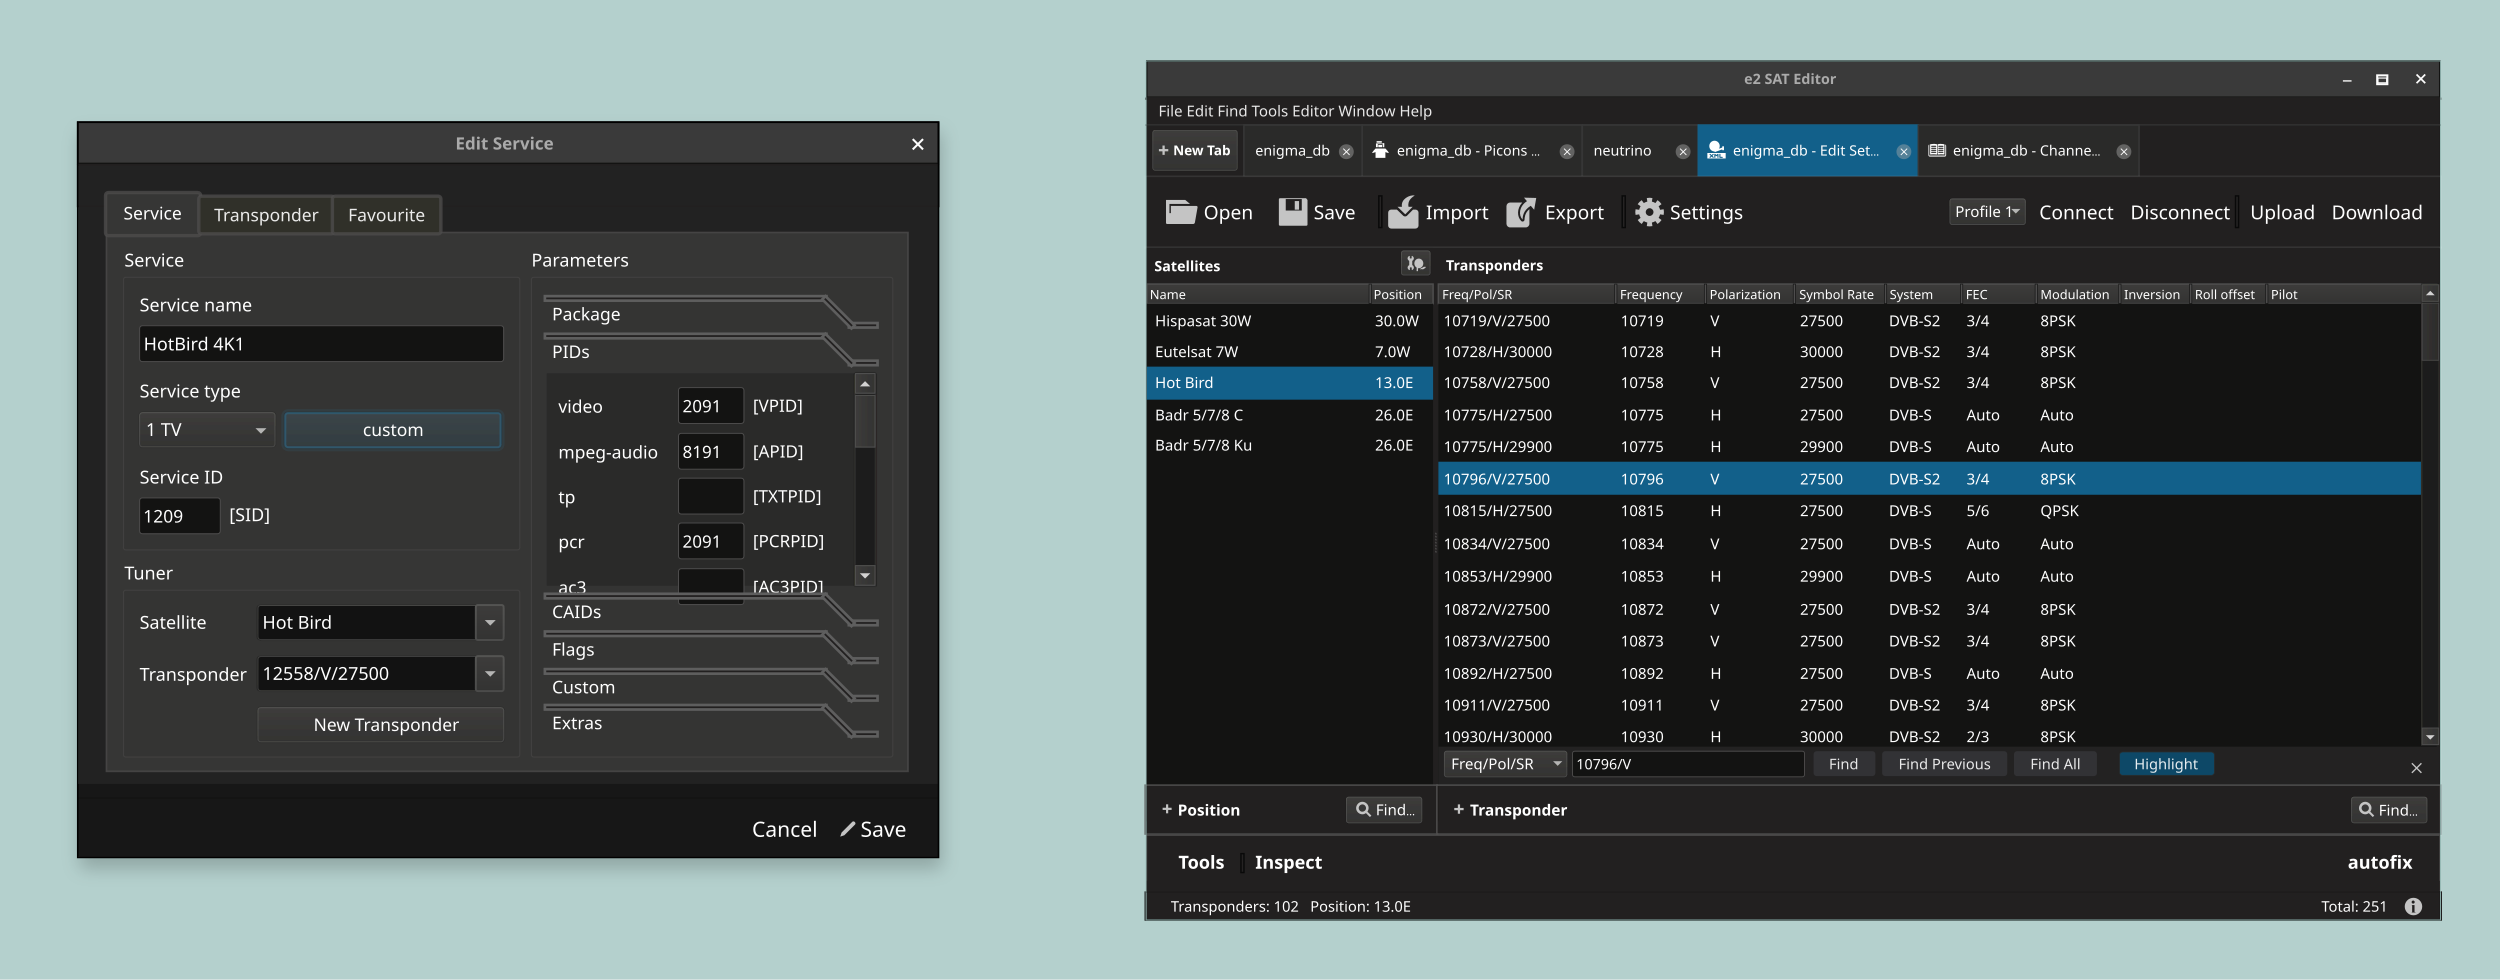
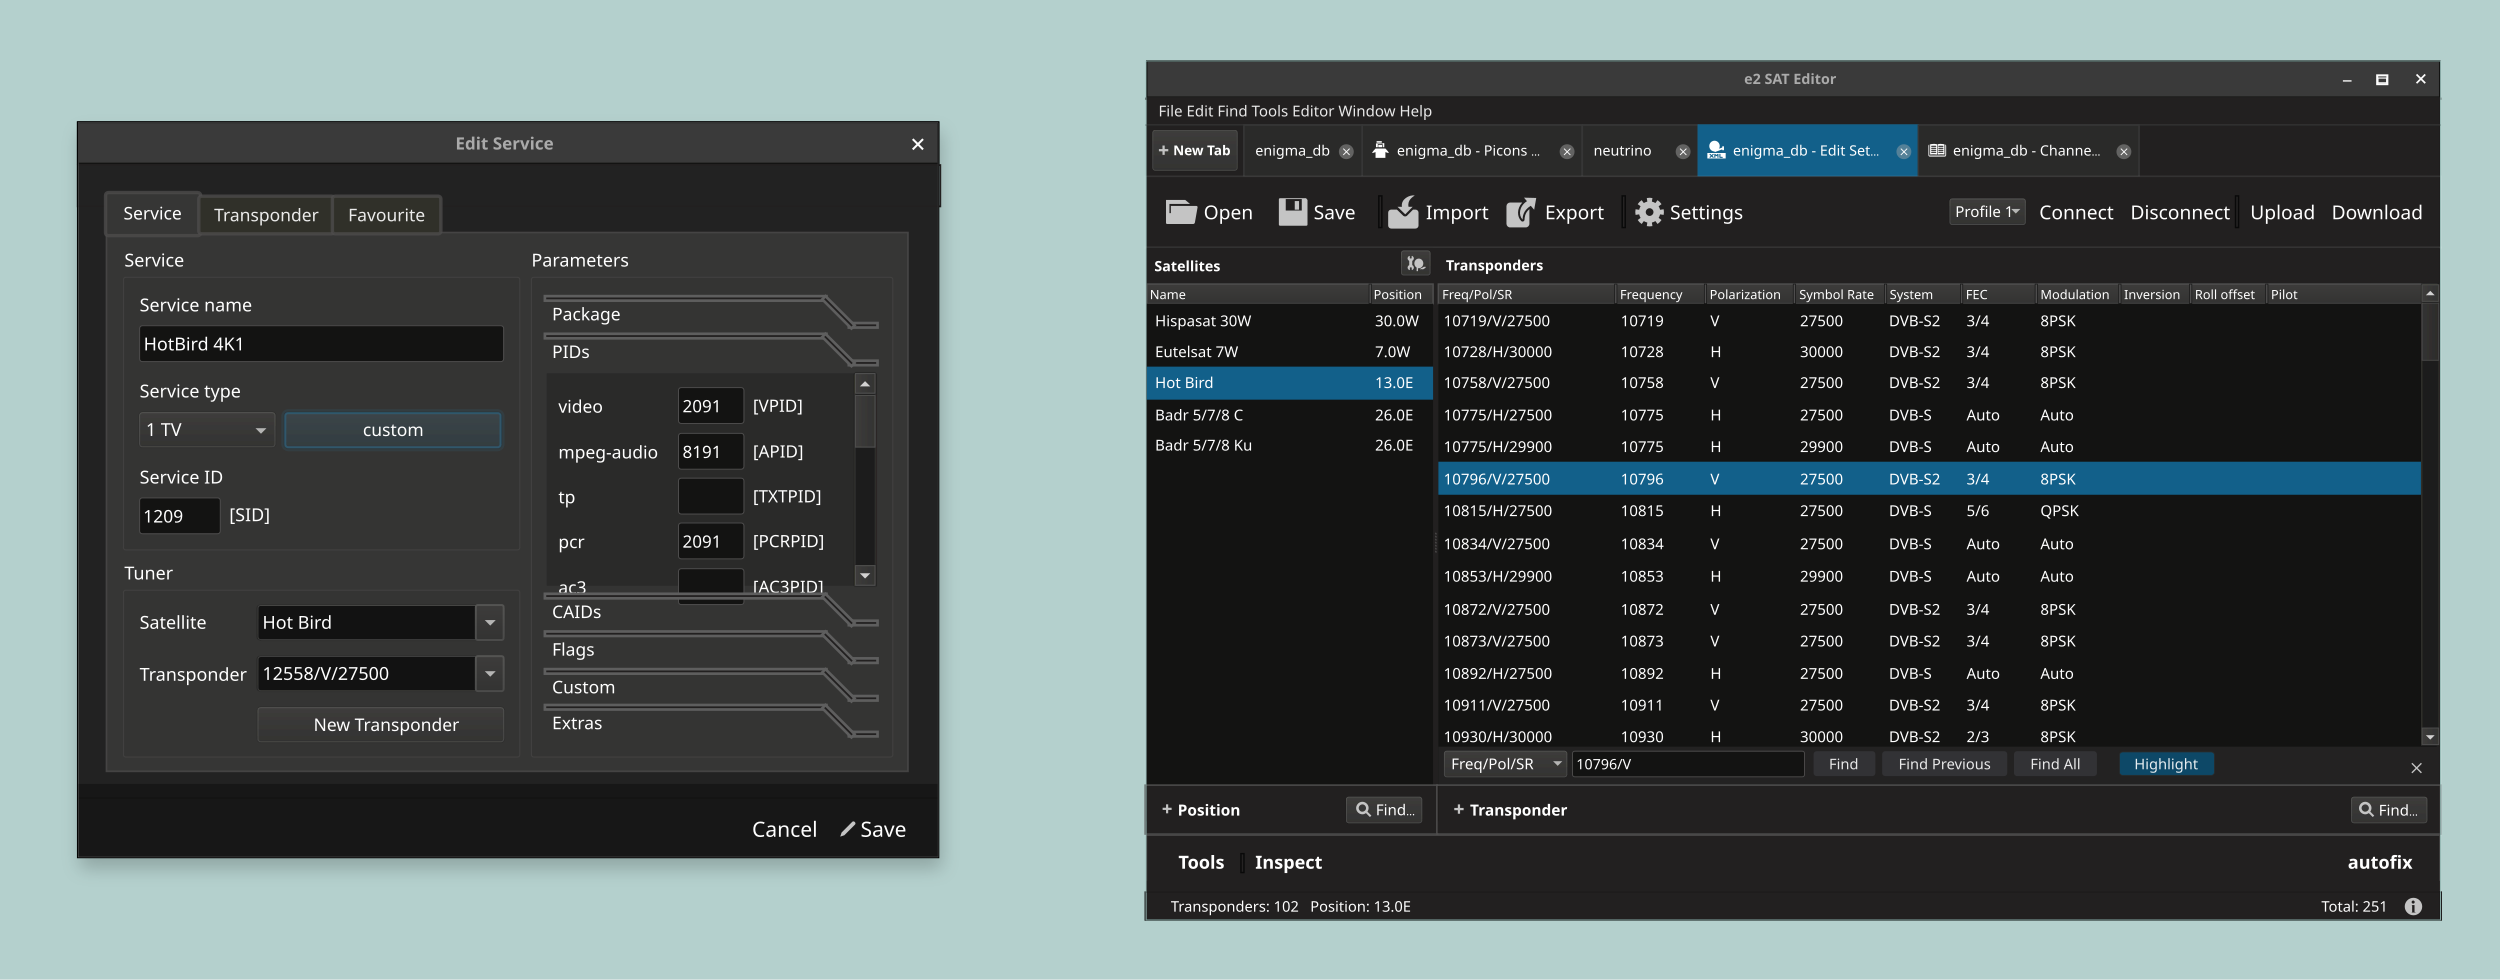
<svg xmlns="http://www.w3.org/2000/svg" viewBox="0 0 3318 1300" style="pointer-events:none;user-select:none;text-rendering:geometricprecision">
  <defs>
    <symbol id="aad">
      <path d="M37.75 37.75h18.127v-11.5h-18.127c0 0 0-18.127 0-18.127h-11.5v18.127c0 0-18.127 0-18.127 0v11.5h18.127c0 0 0 18.127 0 18.127h11.5v-18.127z" />
    </symbol>
    <symbol id="cbw">
      <path d="M60 14.973l-3-0.522v35.716c-3.141-0.28-8.021-0.667-11-0.667-0.95 0-2.094 0.039-3.312 0.102-0.962 0.036-2.014 0.106-3.059 0.191-2.678 0.191-5.264 0.428-6.629 0.559v-35.901c0 0 6.61-1.451 9.963-1.451 4 0 14.037 1.451 14.037 1.451l3.001 0.522c1.769 0.819 2.999 2.61 2.999 4.687v32.68c0 2.848-2.312 5.16-5.16 5.16h-51.68c-2.848 0-5.16-2.312-5.16-5.16v-32.68c0-2.077 1.23-3.869 3-4.687l3-0.522c0 0 10.037-1.451 14.037-1.451 3.353 0 9.963 1.451 9.963 1.451v35.901c-1.366-0.131-3.951-0.368-6.629-0.559-1.045-0.085-2.097-0.155-3.059-0.191-1.218-0.063-2.362-0.102-3.312-0.102-2.979 0-7.859 0.387-11 0.667v-35.716l-3 0.522v38.765h56v-38.765zM28.5 42.5c0-1.104-0.896-2-2-2h-14c-1.104 0-2 0.896-2 2s0.896 2 2 2h14c1.104 0 2-0.896 2-2zM53.5 42.5c0-1.104-0.896-2-2-2h-14c-1.104 0-2 0.896-2 2s0.896 2 2 2h14c1.104 0 2-0.896 2-2zM28.5 35.5c0-1.104-0.896-2-2-2h-14c-1.104 0-2 0.896-2 2s0.896 2 2 2h14c1.104 0 2-0.896 2-2zM53.5 35.5c0-1.104-0.896-2-2-2h-14c-1.104 0-2 0.896-2 2s0.896 2 2 2h14c1.104 0 2-0.896 2-2zM28.5 28.5c0-1.104-0.896-2-2-2h-14c-1.104 0-2 0.896-2 2s0.896 2 2 2h14c1.104 0 2-0.896 2-2zM53.5 28.5c0-1.104-0.896-2-2-2h-14c-1.104 0-2 0.896-2 2s0.896 2 2 2h14c1.104 0 2-0.896 2-2zM28.5 21.5c0-1.104-0.896-2-2-2h-14c-1.104 0-2 0.896-2 2s0.896 2 2 2h14c1.104 0 2-0.896 2-2zM53.5 21.5c0-1.104-0.896-2-2-2h-14c-1.104 0-2 0.896-2 2s0.896 2 2 2h14c1.104 0 2-0.896 2-2z" />
    </symbol>
    <symbol id="cce">
      <path d="M62.328 7.276l-5.604-5.604-24.724 24.724c0 0-24.724-24.724-24.724-24.724l-5.604 5.604 24.724 24.724c0 0-24.724 24.724-24.724 24.724l5.604 5.604 24.724-24.724c0 0 24.724 24.724 24.724 24.724l5.604-5.604-24.724-24.724c0 0 24.724-24.724 24.724-24.724z" />
    </symbol>
    <symbol id="edt">
      <path d="M13.624 42.251l33.207-33.269c1.948-1.951 5.432-1.635 7.775 0.704 2.344 2.34 2.666 5.823 0.719 7.774l-33.207 33.269-12.724 4.254 4.23-12.732z" />
    </symbol>
    <symbol id="ees">
      <path d="M32.032 50.518c-4.79-2.886-8.032-8.409-8.032-14.742 0-9.314 7.011-16.876 15.648-16.876 8.636 0 15.647 7.562 15.647 16.876s-7.011 16.875-15.647 16.875c-0.924 0-1.828-0.086-2.709-0.252l-0.191 10.501-4.943-0.144 0.227-12.238zM6.057 26.78c-0.001-0.001 0.023 14.969 0.023 14.969-0.866 0.414-1.706 0.922-2.43 1.563-4.358 3.853-4.35 10.108 0.019 13.972 0.971 0.858 2.137 1.495 3.319 1.965l1.369-0.931-0.011-7.239c-0.001-0.885 0.89-1.557 1.892-1.556 0 0 2.771 0.003 2.771 0.003 0.536 0.001 1.068 0.166 1.418 0.476 0.306 0.27 0.483 0.677 0.484 1.091 0 0 0.011 7.016 0.011 7.016l1.416 0.908c0.975-0.446 1.946-0.994 2.763-1.716 4.357-3.853 4.35-10.108-0.019-13.972-0.727-0.643-1.569-1.153-2.438-1.57l-0.023-14.969c0.866-0.414 1.706-0.923 2.43-1.563 4.358-3.853 4.35-10.108-0.019-13.972-0.895-0.791-1.965-1.383-3.043-1.844l-1.393 0.921 0.010 6.793c0.002 0.875-0.84 1.502-1.829 1.501 0 0-2.897-0.003-2.897-0.003-0.992-0.002-1.837-0.634-1.839-1.511 0 0-0.010-6.794-0.010-6.794l-1.392-0.918c-1.078 0.459-2.146 1.048-3.039 1.838-4.357 3.853-4.35 10.108 0.019 13.972 0.727 0.642 1.569 1.153 2.438 1.57zM50.271 51.811l-0.523-0.46-5.453 3.436 0.662 1.988 5.986-1.196c1.277 1.246 2.819 1.484 3.871 0.785-0.004 0.002 7.388-4.581 7.388-4.581 0.786-0.485 1.326-1.441 1.398-2.711 0.046-0.806-0.219-1.238-0.491-1.487-0.236-0.215-0.539-0.342-0.917-0.337-0.336 0.004-0.81 0.167-1.33 0.351-0.245 0.086-0.508 0.175-0.77 0.205-0.142 0.017-0.286 0.022-0.415-0.049-1.014-0.553-2.017-0.529-2.787-0.049l-6.619 4.105z" />
    </symbol>
    <symbol id="fft">
      <path d="M56.256 31.057h-42.438c-7.074 0-12.818 5.744-12.818 12.818v61.295c0 7.074 5.744 12.818 12.818 12.818h54.476c7.075 0 12.818-5.744 12.818-12.818v-51.051c-16.616 14.040-16.649 30.281-17.025 36.965-0.151 2.687-1.869 5.034-4.385 5.99s-5.359 0.343-7.257-1.565c-14.421-14.502-16.181-43.133 3.811-64.452zM57.293 90.694c-14.624-14.705-13.039-45.988 15.234-64.344l-10.365-12.362 42.838 1.084-7.263 41.344-11.808-14.082c-28.127 16.992-28.15 39.728-28.636 48.36z" />
    </symbol>
    <symbol id="fgt">
      <path d="M87.8 55.714h8.488c5.912 0 10.712 4.753 10.712 10.606v45.074c0 5.854-4.8 10.606-10.712 10.606h-84.576c-5.912 0-10.712-4.752-10.712-10.606v-45.074c0-5.853 4.8-10.606 10.712-10.606h19.788l22.5 21.827c1.413 1.374 4.32 2.133 6.3 2.109 1.98-0.023 4.821-0.828 6.2-2.236l21.3-21.7zM93.982 6.385c-17.881-3.082-49.582 12.531-44.921 39.525h-15.517l27.127 26.376 25.847-26.376h-14.41c-4.833-24.162 15.844-35.121 21.874-39.525z" />
    </symbol>
    <symbol id="fho">
      <path d="M32 62.5c-16.833 0-30.5-13.667-30.5-30.5s13.667-30.5 30.5-30.5v9.611c-0.352-0.073-0.717-0.111-1.090-0.111-2.99 0-5.42 2.43-5.42 5.41 0 2.99 2.43 5.42 5.42 5.42 0.373 0 0.738-0.038 1.090-0.111v5.111l-7.44 0.18 2.82 1.23v22.7l-2.82 2.060h7.44v9.5zM32 11.111v-9.611c16.833 0 30.5 13.667 30.5 30.5s-13.667 30.5-30.5 30.5v-9.5h9.46l-5.76-2.060v-24.2l-3.7 0.090v-5.111c2.46-0.506 4.32-2.693 4.32-5.309 0-2.607-1.86-4.793-4.32-5.299z" />
    </symbol>
    <symbol id="fin">
      <path d="M21 42.973h89.077c2.783 0 4.643 2.26 4.153 5.042l-9.34 52.943c-0.491 2.783-3.149 5.042-5.932 5.042h-91.118c-2.119 0-3.84-1.721-3.84-3.84v-80.16h67.2l16.8 14h-72v32h5v-25.027z" />
    </symbol>
    <symbol id="fje">
      <path d="M114 22v86.16c0 2.119-1.721 3.84-3.84 3.84h-92.32c-2.119 0-3.84-1.721-3.84-3.84v-88.32c0-2.119 1.721-3.84 3.84-3.84h91.16l5 6zM94 59.014v-40h-56v40h56zM84.5 26v30h-15v-30h15z" />
    </symbol>
    <symbol id="pkw">
      <path d="M14.762 29.23h34.49c0 0 13.928 14.478 11.463 15.596-1.067 0.483-6.127-1.117-11.524-3.087v20.261h-34.389v-20.253c-5.389 1.967-10.437 3.562-11.502 3.079-2.465-1.118 11.462-15.596 11.462-15.596zM36.774 11.359h-20.475v13.19h6.364v-10.552h14.111v-2.638zM38.538 16.635h-14.111v7.914h14.111v-7.914zM45.299 10.4v14.149h-4.283v-9.233h-2.478v-4.916h6.761zM36.632 3.482h-18.173v5.276h18.173v-5.276z" />
    </symbol>
    <symbol id="slh">
      <path d="M40.023 45.152c-3.477 2.591-7.729 4.192-12.407 4.221-10.406 0.066-20.276-8.26-21.806-18.699-1.731-11.814 7.58-24.164 20.12-25.040 0.561-0.039 1.124-0.055 1.686-0.053 10 0.095 19.38 7.75 21.337 17.619 1.156 5.829-0.437 11.92-3.87 16.758l13.82 13.819-5.128 5.128-13.752-13.753zM27.395 14.645c-6.236 0.060-12 5.17-12.677 11.431-0.588 5.436 2.691 11.076 7.773 13.229 6.62 2.806 15.346-1.167 17.352-8.391 2.055-7.404-3.759-16.031-12.032-16.265-0.139-0.003-0.278-0.004-0.416-0.004z" />
    </symbol>
    <symbol id="sms">
      <path d="M73.934 15.359c-6.491-1.302-13.177-1.302-19.668 0 0.828 4.128 1.452 8.287 1.871 12.477-4.352 0.948-8.5 2.666-12.249 5.073-2.666-3.259-5.165-6.641-7.499-10.146-5.511 3.67-10.238 8.397-13.908 13.908 3.505 2.334 6.887 4.834 10.146 7.499-2.407 3.749-4.125 7.897-5.073 12.249-4.19-0.419-8.349-1.043-12.477-1.871-1.303 6.491-1.303 13.177 0 19.668 4.128-0.828 8.287-1.452 12.477-1.871 0.948 4.352 2.666 8.501 5.073 12.249-3.259 2.666-6.641 5.165-10.146 7.499 3.67 5.511 8.397 10.238 13.908 13.908 2.334-3.505 4.833-6.887 7.499-10.146 3.749 2.407 7.897 4.125 12.249 5.074-0.419 4.189-1.043 8.348-1.871 12.476 6.491 1.303 13.177 1.303 19.668 0-0.828-4.128-1.452-8.287-1.871-12.476 4.352-0.949 8.5-2.667 12.249-5.074 2.666 3.259 5.165 6.641 7.499 10.146 5.511-3.67 10.238-8.397 13.908-13.908-3.505-2.334-6.887-4.833-10.146-7.499 2.407-3.748 4.125-7.897 5.073-12.249 4.19 0.419 8.349 1.043 12.477 1.871 1.303-6.491 1.303-13.177 0-19.668-4.128 0.828-8.287 1.452-12.477 1.871-0.948-4.352-2.666-8.5-5.073-12.249 3.259-2.665 6.641-5.165 10.146-7.499-3.67-5.511-8.397-10.238-13.908-13.908-2.334 3.505-4.833 6.887-7.499 10.146-3.749-2.407-7.897-4.125-12.249-5.073 0.419-4.19 1.043-8.349 1.871-12.477zM64.1 50.882c7.451 0 13.5 6.049 13.5 13.5s-6.049 13.5-13.5 13.5c-7.451 0-13.5-6.049-13.5-13.5s6.049-13.5 13.5-13.5z" />
    </symbol>
    <symbol id="tnw">
      <path d="M64 64v-19h-64v19h64zM38.975 58.253l0.001 1.834c0.001 1.076-0.872 1.949-1.947 1.949s-1.949-0.873-1.95-1.949l-0.002-6.41-1.968 1.774c-0.407 0.367-0.947 0.542-1.48 0.524-0.533 0.018-1.073-0.157-1.48-0.524l-1.968-1.774-0.003 6.41c0 1.076-0.874 1.949-1.949 1.949s-1.948-0.873-1.948-1.949l0.002-5.24h-6.669l4.099 3.89c0.751 0.713 0.751 1.869 0.002 2.581-0.75 0.711-1.968 0.71-2.719-0.002l-4.104-3.895-4.104 3.895c-0.751 0.712-1.969 0.713-2.719 0.002-0.75-0.712-0.749-1.868 0.002-2.581l4.104-3.895-4.104-3.895c-0.751-0.712-0.752-1.868-0.002-2.58s1.968-0.711 2.719 0.002l4.104 3.895 4.104-3.895c0.751-0.713 1.969-0.713 2.719-0.002 0.749 0.712 0.749 1.868-0.002 2.58l-4.099 3.89h6.669l0.002-5.24c0-0.024 0.001-0.048 0.002-0.072-0.031-0.488 0.159-0.985 0.571-1.356 0.276-0.249 0.614-0.408 0.97-0.477 0.131-0.028 0.267-0.043 0.406-0.043 0.058 0 0.115 0.002 0.172 0.007 0.454 0.033 0.899 0.206 1.247 0.52l3.976 3.583 3.975-3.583c0.348-0.314 0.793-0.487 1.248-0.52 0.056-0.005 0.114-0.007 0.171-0.007 0.14 0 0.276 0.015 0.407 0.043 0.356 0.069 0.694 0.228 0.97 0.477 0.412 0.371 0.602 0.868 0.571 1.356 0.001 0.024 0.001 0.048 0.001 0.072l0.003 8.646h2.912l0.003-8.83c0-1.076 0.874-1.949 1.949-1.949s1.948 0.873 1.948 1.949l-0.004 8.839 6.372 0.002c0.993 0.001 1.798 0.807 1.798 1.799 0 0.993-0.805 1.798-1.798 1.798l-8.471-0.003c-0.992 0-1.798-0.806-1.798-1.799l0.001-1.796h-2.912zM25.286 39.498c-0.095 0.001-0.19 0.002-0.286 0.002-10.072 0-18.25-8.402-18.25-18.75s8.178-18.75 18.25-18.75c10.072 0 18.25 8.402 18.25 18.75 0 3.307-0.835 6.416-2.301 9.115l11.051-4.023v-3.071c0-0.828 0.672-1.5 1.5-1.5h3c0.828 0 1.5 0.672 1.5 1.5v11c0 0.828-0.672 1.5-1.5 1.5h-3c-0.828 0-1.5-0.672-1.5-1.5v-1.543l-25.926 9.436-0.788-2.166z" />
    </symbol>
    <symbol id="aol">
      <path d="M32 45.423l26.667-26.846h-53.334l26.667 26.846z" />
    </symbol>
    <linearGradient id="bpf" x1="0" y1="0" x2="0" y2="1">
      <stop offset="0" style="stop-color:#3d3c3b" />
      <stop offset="1" style="stop-color:#333332" />
    </linearGradient>
    <linearGradient id="bqf" x1="0" y1="0" x2="1" y2="0">
      <stop offset="0" style="stop-color:#3d3c3b" />
      <stop offset="1" style="stop-color:#333332" />
    </linearGradient>
    <linearGradient id="brf" x1="0" y1="0" x2="0" y2="1">
      <stop offset="0" style="stop-color:#545452" />
      <stop offset="1" style="stop-color:#4b4b4a" />
    </linearGradient>
    <filter id="bsf" color-interpolation-filters="sRGB">
      <feDropShadow dx="0" dy="0" stdDeviation="0.75" />
      <feDropShadow dx="0" dy="0" stdDeviation="0.5" />
      <feDropShadow dx="0" dy="0" stdDeviation="1" />
    </filter>
    <filter id="mtf" color-interpolation-filters="sRGB">
      <feDropShadow dx="-3" dy="12" stdDeviation="20" flood-opacity="0.2" />
      <feDropShadow dx="3" dy="12" stdDeviation="10" flood-opacity="0.2" />
    </filter>
  </defs>
  <rect x="0" y="0" width="3318" height="1300" style="fill:#b4d0cd" />
  <g transform="matrix(1.19,0,0,1.19,102,161)" style="font-family:'Sans-Serif',system-ui,sans-serif">
-     <rect x="1" y="1" width="960" height="820" rx="0" style="fill:#222020;stroke:#acc6c3;stroke-width:1.088px;filter:url(#mtf)" />
+     <rect x="1" y="1" width="960" height="820" rx="0" style="fill:#222020;stroke:#acc6c3;stroke-width:1px;filter:url(#mtf)" />
    <rect x="1" y="1" width="960" height="46.1" rx="0" style="fill:#3a3a3a;stroke:#131312;stroke-width:2px;clip-path:inset(1px 1.5px 0)" />
-     <rect x="1" y="48.8" width="960" height="46.1" style="fill:none;stroke:#222020;stroke-width:2px;clip-path:inset(0 1px)" />
+     <rect x="1" y="48.8" width="962" height="46.1" style="fill:none;stroke:#222020;stroke-width:2px;clip-path:inset(0 1px)" />
    <text x="-1" y="3.5" dx="478" dy="28" text-anchor="middle" style="font-family:'Sans-Serif',system-ui,sans-serif;font-weight:bold;font-size:19px;fill:#aaa">Edit Service</text>
    <g transform="matrix(0.707,0.707,-0.707,0.707,938,15)">
      <rect x="0" y="7" width="15" height="1" style="fill:none;stroke:#fdfdfd;stroke-width:1.3px" />
      <rect x="7" y="0" width="1" height="15" style="fill:none;stroke:#fdfdfd;stroke-width:1.3px" />
    </g>
    <rect x="33" y="124" width="894" height="601" rx="0" style="fill:#363635;fill-opacity:1;stroke:#4e4d4d;stroke-opacity:0.75;stroke-width:1.8px" />
    <g style="clip-path:none">
      <rect x="32" y="79.5" width="106" height="48" rx="3" style="fill:#363635;stroke:#4e4d4d;stroke-opacity:0.75;stroke-width:3.8px;clip-path:inset(1.5px 1.5px 4.2px)" />
      <text x="38.5" y="87.5" dx="46" dy="22" text-anchor="middle" style="font-size:19.5px;letter-spacing:normal;fill:#fff">Service</text>
    </g>
    <g style="clip-path:none">
      <rect x="136" y="83.5" width="151" height="42" rx="3" style="fill:#303029;stroke:#4e4d4d;stroke-opacity:0.75;stroke-width:3.8px;clip-path:inset(1.5px 1.5px 4.2px 4.2px)" />
      <text x="131.5" y="89.5" dx="80" dy="22" text-anchor="middle" style="font-size:19.5px;letter-spacing:normal;fill:#fff;fill-opacity:0.9">Transponder</text>
    </g>
    <g style="clip-path:none">
      <rect x="285" y="83.5" width="121" height="42" rx="3" style="fill:#303029;stroke:#4e4d4d;stroke-opacity:0.75;stroke-width:3.8px;clip-path:inset(1.5px 1.5px 4.2px 4.2px)" />
      <text x="278.5" y="89.5" dx="67" dy="22" text-anchor="middle" style="font-size:19.5px;letter-spacing:normal;fill:#fff;fill-opacity:0.9">Favourite</text>
    </g>
    <rect x="52" y="174" width="442" height="304" rx="2.5" style="fill:#222020;fill-opacity:0.1;stroke:#4e4d4d;stroke-opacity:0.5;stroke-width:1.2px" />
    <text x="43" y="145" dx="10" dy="17" style="font-size:20px;letter-spacing:normal;fill:#fff">Service</text>
    <text x="70" y="190" dy="22" style="font-size:20px;fill:#fff">Service name</text>
    <rect x="70" y="228" width="406" height="40" rx="3" style="fill:#131312;stroke:#4e4d4d;stroke-opacity:1;stroke-width:1.1px;clip-path:none" />
    <text x="70.5" y="232.5" dx="4" dy="23" style="font-size:20px;fill:#fff">HotBird 4K1</text>
    <text x="70" y="286" dy="22" style="font-size:20px;fill:#fff">Service type</text>
    <rect x="70" y="325" width="151" height="38" rx="3" style="fill:url(#bpf);stroke:url(#brf);stroke-width:1.1px;filter:url(#bsf)" />
    <text x="65" y="329" dx="12" dy="22" style="font-size:20px;word-spacing:8px;fill:#fff">1 TV</text>
    <rect x="198.5" y="334" width="24" height="24" rx="8" style="fill:none;stroke:none;stroke-opacity:0.06;stroke-width:2px" />
    <g style="fill:#b5b5b4" transform="matrix(0.23,0,0,0.23,198,338)">
      <use href="#aol" />
    </g>
    <rect x="232.5" y="325.5" width="240" height="38" rx="3" style="fill:url(#bpf);stroke:#315162;stroke-width:2.2px;filter:url(#bsf)" />
    <rect x="228" y="321" width="249" height="47" rx="8" style="fill:#308cc6;fill-opacity:0.1" />
    <text x="299" y="331" dx="20" dy="20" style="font-size:19.5px;word-spacing:8px;fill:#fff">custom</text>
    <text x="70" y="382" dy="22" style="font-size:20px;fill:#fff">Service ID</text>
    <rect x="70" y="420" width="90" height="40" rx="3" style="fill:#131312;stroke:#4e4d4d;stroke-opacity:1;stroke-width:1.1px;clip-path:none" />
    <text x="70" y="424.5" dx="4" dy="23" style="font-size:19.5px;fill:#fff">1209</text>
    <text x="170" y="423" dy="23" style="font-size:20px;fill:#fff">[SID]</text>
    <rect x="52" y="523" width="442" height="186" rx="2.5" style="fill:#222020;fill-opacity:0.1;stroke:#4e4d4d;stroke-opacity:0.5;stroke-width:1.2px" />
    <text x="43" y="494" dx="10" dy="17" style="font-size:20px;letter-spacing:normal;fill:#fff">Tuner</text>
    <text x="70" y="544" dy="22" style="font-size:20px;fill:#fff">Satellite</text>
    <rect x="202" y="540" width="274" height="38" rx="3" style="fill:#131312;stroke:url(#brf);stroke-width:1.1px;filter:url(#bsf)" />
    <rect x="200.5" y="539.5" width="247" height="39" rx="3" style="clip-path:inset(0 3px 0px 0px);opacity:0.2" />
    <text x="195" y="544" dx="12" dy="22" style="font-size:20px;fill:#fff">Hot Bird</text>
    <rect x="445" y="539.5" width="31" height="39" rx="2.2" style="fill:url(#bpf);stroke:url(#brf);stroke-width:2.2px;clip-path:inset(1.3px 1.1px 1.3px 0)" />
    <rect x="454.2" y="548" width="24" height="24" rx="8" style="fill:none;stroke:none;stroke-opacity:0.06;stroke-width:2px" />
    <g style="fill:#b5b5b4" transform="matrix(0.23,0,0,0.23,453.7,552)">
      <use href="#aol" />
    </g>
    <text x="70" y="602" dy="22" style="font-size:20px;fill:#fff">Transponder</text>
    <rect x="202" y="597" width="274" height="38" rx="3" style="fill:#131312;stroke:url(#brf);stroke-width:1.1px;filter:url(#bsf)" />
    <rect x="200.5" y="596.5" width="247" height="39" rx="3" style="clip-path:inset(0 3px 0px 0px);opacity:0.2" />
    <text x="195" y="601" dx="12" dy="22" style="font-size:20px;fill:#fff">12558/V/27500</text>
    <rect x="445" y="596.5" width="31" height="39" rx="2.2" style="fill:url(#bpf);stroke:url(#brf);stroke-width:2.2px;clip-path:inset(1.3px 1.1px 1.3px 0)" />
    <rect x="454.2" y="605" width="24" height="24" rx="8" style="fill:none;stroke:none;stroke-opacity:0.06;stroke-width:2px" />
    <g style="fill:#b5b5b4" transform="matrix(0.23,0,0,0.23,453.7,609)">
      <use href="#aol" />
    </g>
    <rect x="202" y="654" width="274" height="38" rx="3" style="fill:url(#bpf);stroke:url(#brf);stroke-width:1.1px;filter:url(#bsf)" />
    <text x="244" y="659" dx="20" dy="21" style="font-size:19.5px;fill:#fff">New Transponder</text>
    <rect x="507" y="174" width="403" height="535" rx="2.5" style="fill:#222020;fill-opacity:0.1;stroke:#4e4d4d;stroke-opacity:0.5;stroke-width:1.2px" />
    <text x="497" y="145" dx="10" dy="17" style="font-size:20px;letter-spacing:normal;fill:#fff">Parameters</text>
    <rect x="522" y="195" width="314" height="5" style="fill:#222020;stroke:#5e5e5e;stroke-width:3px;clip-path:inset(3px 3px 1px)" />
    <rect x="861" y="225" width="32" height="5" style="fill:#222020;stroke:#5e5e5e;stroke-width:3px;clip-path:inset(3px 3px 1px 2px)" />
    <rect x="222" y="-222" width="46" height="5" style="fill:#222020;stroke:#5e5e5e;stroke-width:3px;clip-path:inset(3px 3px 1px)" transform="matrix(0.707,0.707,-0.707,0.707,521,195)" />
    <text x="522" y="196" dx="8" dy="26" style="font-size:19.5px;fill:#fff">Package</text>
    <rect x="522" y="237" width="314" height="5" style="fill:#222020;stroke:#5e5e5e;stroke-width:3px;clip-path:inset(3px 3px 1px)" />
    <rect x="861" y="267" width="32" height="5" style="fill:#222020;stroke:#5e5e5e;stroke-width:3px;clip-path:inset(3px 3px 1px 2px)" />
    <rect x="222" y="-222" width="46" height="5" style="fill:#222020;stroke:#5e5e5e;stroke-width:3px;clip-path:inset(3px 3px 1px)" transform="matrix(0.707,0.707,-0.707,0.707,521,237)" />
    <text x="522" y="238" dx="8" dy="26" style="font-size:19.5px;fill:#fff">PIDs</text>
    <g style="clip-path:inset(0 0px 22px)">
      <rect x="524" y="281" width="367" height="237" style="fill:#2a2a29;fill-opacity:1" />
      <text x="537" y="303" dy="22" style="font-size:19.5px;fill:#fff">video</text>
      <rect x="671" y="297" width="73" height="40" rx="3" style="fill:#131312;stroke:#4e4d4d;stroke-opacity:1;stroke-width:1.1px;clip-path:none" />
      <text x="671.5" y="301.5" dx="4" dy="23" style="font-size:19px;fill:#fff">2091</text>
      <text x="754" y="301" dy="23" style="font-size:19px;fill:#fff">[VPID]</text>
      <text x="537" y="354" dy="22" style="font-size:19.5px;fill:#fff">mpeg-audio</text>
      <rect x="671" y="348" width="73" height="40" rx="3" style="fill:#131312;stroke:#4e4d4d;stroke-opacity:1;stroke-width:1.1px;clip-path:none" />
      <text x="671.5" y="352.5" dx="4" dy="23" style="font-size:19px;fill:#fff">8191</text>
      <text x="754" y="352" dy="23" style="font-size:19px;fill:#fff">[APID]</text>
      <text x="537" y="404" dy="22" style="font-size:19.5px;fill:#fff">tp</text>
      <rect x="671" y="398" width="73" height="40" rx="3" style="fill:#131312;stroke:#4e4d4d;stroke-opacity:1;stroke-width:1.1px;clip-path:none" />
      <text x="754" y="402" dy="23" style="font-size:19px;fill:#fff">[TXTPID]</text>
      <text x="537" y="454" dy="22" style="font-size:19.5px;fill:#fff">pcr</text>
      <rect x="671" y="448" width="73" height="40" rx="3" style="fill:#131312;stroke:#4e4d4d;stroke-opacity:1;stroke-width:1.1px;clip-path:none" />
      <text x="671.5" y="452.5" dx="4" dy="23" style="font-size:19px;fill:#fff">2091</text>
      <text x="754" y="452" dy="23" style="font-size:19px;fill:#fff">[PCRPID]</text>
      <text x="537" y="505" dy="22" style="font-size:19.5px;fill:#fff">ac3</text>
      <rect x="671" y="499" width="73" height="40" rx="3" style="fill:#131312;stroke:#4e4d4d;stroke-opacity:1;stroke-width:1.1px;clip-path:none" />
      <text x="754" y="503" dy="23" style="font-size:19px;fill:#fff">[AC3PID]</text>
    </g>
    <g transform="matrix(0.994,0,0,0.994,11,7.5)" style="clip-path:inset(0 0px 0px -2px);filter:url(#bsf)">
      <rect x="862" y="277" width="23" height="236" style="fill:#1d1c1c;stroke:#2e2d2c;stroke-width:2px;clip-path:inset(0 1px 0px 0px)" />
      <rect x="862.5" y="275.5" width="22" height="22" style="fill:url(#bqf);stroke:#4f4f4e;stroke-width:1.2px;filter:url(#bsf)" rx="0" />
      <g transform="matrix(0.22,0,0,-0.22,866.3,294)">
        <use href="#aol" style="fill:#d3d2d2" />
      </g>
      <rect x="862.5" y="491" width="22" height="22" style="fill:url(#bqf);stroke:#4f4f4e;stroke-width:1.2px;filter:url(#bsf)" rx="0" />
      <g transform="matrix(0.22,0,0,0.22,866.3,495.5)">
        <use href="#aol" style="fill:#d3d2d2" />
      </g>
      <rect x="862.5" y="300" width="22" height="58" rx="0" style="fill:url(#bqf);fill-opacity:1;stroke:#4f4f4e;stroke-width:1.2px" />
    </g>
    <rect x="522" y="527" width="314" height="5" style="fill:#222020;stroke:#5e5e5e;stroke-width:3px;clip-path:inset(3px 3px 1px)" />
    <rect x="861" y="557" width="32" height="5" style="fill:#222020;stroke:#5e5e5e;stroke-width:3px;clip-path:inset(3px 3px 1px 2px)" />
    <rect x="222" y="-222" width="46" height="5" style="fill:#222020;stroke:#5e5e5e;stroke-width:3px;clip-path:inset(3px 3px 1px)" transform="matrix(0.707,0.707,-0.707,0.707,521,527)" />
    <text x="522" y="528" dx="8" dy="26" style="font-size:19.5px;fill:#fff">CAIDs</text>
    <rect x="522" y="569" width="314" height="5" style="fill:#222020;stroke:#5e5e5e;stroke-width:3px;clip-path:inset(3px 3px 1px)" />
    <rect x="861" y="599" width="32" height="5" style="fill:#222020;stroke:#5e5e5e;stroke-width:3px;clip-path:inset(3px 3px 1px 2px)" />
    <rect x="222" y="-222" width="46" height="5" style="fill:#222020;stroke:#5e5e5e;stroke-width:3px;clip-path:inset(3px 3px 1px)" transform="matrix(0.707,0.707,-0.707,0.707,521,569)" />
    <text x="522" y="570" dx="8" dy="26" style="font-size:19.5px;fill:#fff">Flags</text>
    <rect x="522" y="611" width="314" height="5" style="fill:#222020;stroke:#5e5e5e;stroke-width:3px;clip-path:inset(3px 3px 1px)" />
    <rect x="861" y="641" width="32" height="5" style="fill:#222020;stroke:#5e5e5e;stroke-width:3px;clip-path:inset(3px 3px 1px 2px)" />
    <rect x="222" y="-222" width="46" height="5" style="fill:#222020;stroke:#5e5e5e;stroke-width:3px;clip-path:inset(3px 3px 1px)" transform="matrix(0.707,0.707,-0.707,0.707,521,611)" />
    <text x="522" y="612" dx="8" dy="26" style="font-size:19.5px;fill:#fff">Custom</text>
    <rect x="522" y="651" width="314" height="5" style="fill:#222020;stroke:#5e5e5e;stroke-width:3px;clip-path:inset(3px 3px 1px)" />
    <rect x="861" y="681" width="32" height="5" style="fill:#222020;stroke:#5e5e5e;stroke-width:3px;clip-path:inset(3px 3px 1px 2px)" />
    <rect x="222" y="-222" width="46" height="5" style="fill:#222020;stroke:#5e5e5e;stroke-width:3px;clip-path:inset(3px 3px 1px)" transform="matrix(0.707,0.707,-0.707,0.707,521,651)" />
    <text x="522" y="652" dx="8" dy="26" style="font-size:19.5px;fill:#fff">Extras</text>
    <rect x="1" y="739" width="960" height="81" rx="0" style="fill:#171717;clip-path:inset(15px 0px 0px)" />
    <text x="727" y="764" dx="26" dy="34" style="font-size:23.5px;fill:#fff">Cancel</text>
    <g transform="matrix(0.36,0,0,0.36,848,778)">
      <use href="#edt" style="fill:#c4c4c4" />
    </g>
    <text x="848" y="764" dx="26" dy="34" style="font-size:23.5px;fill:#fff">Save</text>
    <rect x="1" y="754" width="960" height="1.6" style="fill:#131312" />
    <rect x="1" y="1" width="960" height="820" rx="0" style="fill:none;stroke:#000;stroke-width:1.8px" />
+     <rect x="1.5" y="1.5" width="959" height="819" rx="0" style="fill:none;stroke:#999;stroke-opacity:0.75;stroke-width:0.5px" />
  </g>
  <g style="font-family:'Sans-Serif',system-ui,sans-serif">
    <rect x="1521" y="81" width="1718" height="1140" rx="0" style="fill:#171717;stroke:#acc6c3;stroke-width:1px" />
    <rect x="1522" y="81" width="1716" height="48" rx="0" style="fill:#3a3a3a;stroke:#131312;stroke-width:2px;clip-path:inset(1px 1.5px 0)" />
    <rect x="1521" y="130.5" width="1718" height="1" style="fill:none;stroke:#222020;stroke-width:2px;clip-path:inset(0 1px)" />
    <text x="1519" y="83.5" dx="857" dy="28" text-anchor="middle" style="font-family:'Sans-Serif',system-ui,sans-serif;font-weight:bold;font-size:19px;fill:#aaa">e2 SAT Editor</text>
    <rect x="3110" y="107" width="10.5" height="0.8" style="fill:none;stroke:#fdfdfd;stroke-width:1px" />
    <g transform="matrix(0.9,0,0,0.9,3155,100)">
      <rect x="0" y="0" width="15" height="13" style="fill:none;stroke:#fdfdfd;stroke-width:3px;clip-path:inset(0.8px 1.4px 2.6px)" />
      <rect x="1" y="4" width="13" height="7" style="fill:none;stroke:#fdfdfd;stroke-width:1.7px" />
    </g>
    <g transform="matrix(0.707,0.707,-0.707,0.707,3213,94)">
      <rect x="0" y="7" width="15" height="1" style="fill:none;stroke:#fdfdfd;stroke-width:1.3px" />
      <rect x="7" y="0" width="1" height="15" style="fill:none;stroke:#fdfdfd;stroke-width:1.3px" />
    </g>
    <rect x="1522" y="129" width="1716" height="36" style="fill:#222020" />
    <text x="1525.5" y="130.5" dx="12" dy="24" style="font-size:20px;word-spacing:16px;fill:#fff;fill-opacity:0.9">File Edit Find Tools Editor Window Help</text>
    <rect x="1521" y="165.5" width="1718" height="1" style="fill:#e2e2e2;stroke:#1d1c1c" />
    <rect x="1522" y="167" width="1716" height="67" style="fill:#222020" />
    <rect x="1522" y="167" width="128" height="67" style="fill:#222020" />
    <rect x="1530" y="173" width="112" height="53" rx="3" style="fill:url(#bpf);stroke:url(#brf);stroke-width:1px;filter:url(#bsf)" />
    <g transform="matrix(0.26,0,0,0.26,1536,191)">
      <use href="#aad" style="fill:#c3c3c3" />
    </g>
    <text x="1530" y="173" dx="27" dy="33" style="font-weight:bold;font-size:18px;fill:#fff">New Tab</text>
    <rect x="1650" y="167" width="1" height="67" style="fill:#333" />
    <rect x="1651" y="166" width="157" height="69" style="fill:#2a2a29;stroke:#363636;stroke-width:2px;clip-path:inset(1px 0px)" />
    <text x="1651" y="165.5" dx="15" dy="41" style="font-size:19px;fill:#fff">enigma_db</text>
    <g transform="matrix(0.9,0,0,0.9,1781,195.5)">
      <rect rx="11" style="fill:#aaa;fill-opacity:0.44" height="22" width="22" x="-4.5" y="-4.5" />
      <g transform="matrix(0.17,0,0,0.17,1.2,1.2)">
        <use href="#cce" style="fill:#fff" />
      </g>
    </g>
    <rect x="1808" y="166" width="292" height="69" style="fill:#2a2a29;stroke:#363636;stroke-width:2px;clip-path:inset(1px 0px)" />
    <g transform="matrix(0.38,0,0,0.38,1820,186)">
      <use href="#pkw" style="fill:#fff" />
    </g>
    <text x="1808" y="165.5" dx="46" dy="41" style="font-size:19px;fill:#fff">enigma_db - Picons <tspan style="font-size:15px">…</tspan>
    </text>
    <g transform="matrix(0.9,0,0,0.9,2074,195.5)">
      <rect rx="11" style="fill:#aaa;fill-opacity:0.44" height="22" width="22" x="-4.5" y="-4.5" />
      <g transform="matrix(0.17,0,0,0.17,1.2,1.2)">
        <use href="#cce" style="fill:#fff" />
      </g>
    </g>
    <rect x="2100" y="166" width="154" height="69" style="fill:#2a2a29;stroke:#363636;stroke-width:2px;clip-path:inset(1px 0px)" />
    <text x="2100" y="165.5" dx="15" dy="41" style="font-size:19px;fill:#fff">neutrino</text>
    <g transform="matrix(0.9,0,0,0.9,2228,195.5)">
      <rect rx="11" style="fill:#aaa;fill-opacity:0.44" height="22" width="22" x="-4.5" y="-4.5" />
      <g transform="matrix(0.17,0,0,0.17,1.2,1.2)">
        <use href="#cce" style="fill:#fff" />
      </g>
    </g>
    <rect x="2254" y="166" width="292" height="69" style="fill:#12608a;stroke:#12608a;stroke-width:2px;clip-path:inset(1px 0px)" />
    <g transform="matrix(0.38,0,0,0.38,2266,186)">
      <use href="#tnw" style="fill:#fff" />
    </g>
    <text x="2254" y="165.5" dx="46" dy="41" style="font-size:19px;fill:#fff">enigma_db - Edit Set<tspan style="font-size:15px">…</tspan>
    </text>
    <g transform="matrix(0.9,0,0,0.9,2521,195.5)">
      <rect rx="11" style="fill:#aaa;fill-opacity:0.44" height="22" width="22" x="-4.5" y="-4.5" />
      <g transform="matrix(0.17,0,0,0.17,1.2,1.2)">
        <use href="#cce" style="fill:#fff" />
      </g>
    </g>
    <rect x="2546" y="166" width="293" height="69" style="fill:#2a2a29;stroke:#363636;stroke-width:2px;clip-path:inset(1px 0px)" />
    <g transform="matrix(0.38,0,0,0.38,2559,186)">
      <use href="#cbw" style="fill:#fff" />
    </g>
    <text x="2546" y="165.5" dx="46" dy="41" style="font-size:19px;fill:#fff">enigma_db - Channe<tspan style="font-size:15px">…</tspan>
    </text>
    <g transform="matrix(0.9,0,0,0.9,2813,195.5)">
      <rect rx="11" style="fill:#aaa;fill-opacity:0.44" height="22" width="22" x="-4.5" y="-4.5" />
      <g transform="matrix(0.17,0,0,0.17,1.2,1.2)">
        <use href="#cce" style="fill:#fff" />
      </g>
    </g>
    <rect x="2838" y="167" width="2" height="67" style="fill:#333" />
    <rect x="1522" y="234" width="1716" height="95" style="fill:#222020" />
    <g transform="matrix(0.38,0,0,0.38,1546,257)">
      <use href="#fin" style="fill:#c4c4c4" />
    </g>
    <text x="1528.5" y="232" dx="69" dy="59" style="font-size:25.5px;fill:#fff">Open</text>
    <g transform="matrix(0.38,0,0,0.38,1692,257)">
      <use href="#fje" style="fill:#c4c4c4" />
    </g>
    <text x="1674.5" y="232" dx="69" dy="59" style="font-size:25.5px;fill:#fff">Save</text>
    <rect x="1830" y="260" width="4" height="42" style="fill:#252323;stroke:#090909;stroke-width:2px;clip-path:inset(2px 2px 2px 0.5px)" />
    <g transform="matrix(0.38,0,0,0.38,1842,257)">
      <use href="#fgt" style="fill:#c4c4c4" />
    </g>
    <text x="1823.5" y="232" dx="69" dy="59" style="font-size:25.5px;fill:#fff">Import</text>
    <g transform="matrix(0.38,0,0,0.38,1999,257)">
      <use href="#fft" style="fill:#c4c4c4" />
    </g>
    <text x="1981.5" y="232" dx="69" dy="59" style="font-size:25.5px;fill:#fff">Export</text>
    <rect x="2153" y="260" width="4" height="42" style="fill:#252323;stroke:#090909;stroke-width:2px;clip-path:inset(2px 2px 2px 0.5px)" />
    <g transform="matrix(0.38,0,0,0.38,2165,257)">
      <use href="#sms" style="fill:#c4c4c4" />
    </g>
    <text x="2147.5" y="232" dx="69" dy="59" style="font-size:25.5px;fill:#fff">Settings</text>
    <rect x="2588" y="264" width="100" height="34" rx="3" style="fill:url(#bpf);stroke:url(#brf);stroke-width:1.2px;filter:url(#bsf)" />
    <rect x="2680.5" y="269" width="24" height="24" rx="8" style="fill:none;stroke:none;stroke-opacity:0.06;stroke-width:2px" />
    <g style="fill:#b5b5b4" transform="matrix(0.23,0,0,0.23,2668,273)">
      <use href="#aol" />
    </g>
    <text x="2583" y="266" dx="12" dy="22" style="font-size:20px;fill:#fff">Profile 1</text>
    <text x="2691.5" y="232" dx="15" dy="59" style="font-size:25.5px;fill:#fff">Connect</text>
    <text x="2812.5" y="232" dx="15" dy="59" style="font-size:25.5px;fill:#fff">Disconnect</text>
    <rect x="2967" y="260" width="4" height="42" style="fill:#252323;stroke:#090909;stroke-width:2px;clip-path:inset(2px 2px 2px 0.5px)" />
    <text x="2971.5" y="232" dx="15" dy="59" style="font-size:25.5px;fill:#fff">Upload</text>
    <text x="3079.5" y="232" dx="15" dy="59" style="font-size:25.5px;fill:#fff">Download</text>
    <rect x="1520" y="234" width="1720" height="95" style="fill:none;stroke:#fff;stroke-opacity:0.09;stroke-width:2px;clip-path:inset(0px 2px)" />
    <rect x="1522" y="328" width="1716" height="779" style="fill:#222020" />
    <rect x="1522" y="328" width="380" height="779" style="fill:#222020" />
    <text x="1522" y="327" dx="10" dy="33" style="font-weight:bold;font-size:19px;fill:#fff">Satellites</text>
    <rect x="1860" y="333" width="38" height="32" rx="3" style="fill:url(#bpf);stroke:url(#brf);stroke-width:1.2px;filter:url(#bsf)" />
    <g transform="matrix(0.38,0,0,0.38,1868,336)">
      <use href="#ees" style="fill:#c4c4c4" />
    </g>
    <rect x="1522" y="377" width="380" height="26" style="fill:url(#bpf);stroke:#4e4d4d;stroke-width:2px;clip-path:inset(1px 1px 0)" />
    <text x="1522" y="379" dy="18" style="font-size:17px;fill:#fff">
      <tspan x="1526">Name</tspan>
      <tspan x="1823">Position</tspan>
    </text>
    <rect x="1817" y="377" width="3" height="26" style="fill:#4e4d4d;stroke:#171717;stroke-width:1px;clip-path:inset(1px 0 1px 1px)" />
    <rect x="1522" y="403" width="380" height="687" style="fill:#131312" />
    <rect x="82" y="448" width="380" height="44" style="fill:#12608a" transform="matrix(1,0,0,0.996,1440,40.4)" />
    <text x="1522" y="404" dy="29" style="font-size:20px;fill:#fff">
      <tspan x="1533">Hispasat 30W</tspan>
      <tspan x="1825">30.0W</tspan>
    </text>
    <text x="1522" y="445" dy="29" style="font-size:20px;fill:#fff">
      <tspan x="1533">Eutelsat 7W</tspan>
      <tspan x="1825">7.0W</tspan>
    </text>
    <text x="1522" y="486" dy="29" style="font-size:20px;fill:#fff">
      <tspan x="1533">Hot Bird</tspan>
      <tspan x="1825">13.0E</tspan>
    </text>
    <text x="1522" y="529" dy="29" style="font-size:20px;fill:#fff">
      <tspan x="1533">Badr 5/7/8 C</tspan>
      <tspan x="1825">26.0E</tspan>
    </text>
    <text x="1522" y="569" dy="29" style="font-size:20px;fill:#fff">
      <tspan x="1533">Badr 5/7/8 Ku</tspan>
      <tspan x="1825">26.0E</tspan>
    </text>
    <rect x="1522" y="1043" width="1332" height="65" style="fill:#222020" />
    <rect x="1520" y="1042" width="1332" height="65" style="fill:none;stroke:#4e4d4d;stroke-width:2px;clip-path:inset(1px 2px 2px)" />
    <g transform="matrix(0.25,0,0,0.25,1541,1065.5)">
      <use href="#aad" style="fill:#c4c4c4" />
    </g>
    <text x="1535" y="1049.5" dx="28" dy="33" style="font-weight:bold;font-size:20.5px;fill:#fff">Position</text>
    <rect x="1787" y="1058" width="100" height="34" rx="3" style="fill:url(#bpf);stroke:url(#brf);stroke-width:1.2px;filter:url(#bsf)" />
    <g transform="matrix(0.38,0,0,0.38,1792,1062)">
      <use href="#slh" style="fill:#c4c4c4" x="15" />
    </g>
    <text x="1772" y="1060" dx="54" dy="22" style="font-size:20px;fill:#fff">Find<tspan style="font-size:15px">…</tspan>
    </text>
    <rect x="1905.5" y="706" width="0.5" height="28" style="fill:none;stroke:#fff;stroke-opacity:0.25;stroke-dasharray:0,2px,0px" />
    <text x="1909" y="327" dx="10" dy="32" style="font-weight:bold;font-size:19px;fill:#fff">Transponders</text>
    <rect x="1909" y="377" width="1325" height="26" style="fill:url(#bpf);stroke:#4e4d4d;stroke-width:2px;clip-path:inset(1px 1px 0)" />
    <text x="1909" y="379" dy="18" style="font-size:17px;fill:#fff">
      <tspan x="1914">Freq/Pol/SR</tspan>
      <tspan x="2150">Frequency</tspan>
      <tspan x="2269">Polarization</tspan>
      <tspan x="2388">Symbol Rate</tspan>
      <tspan x="2508">System</tspan>
      <tspan x="2609">FEC</tspan>
      <tspan x="2708">Modulation</tspan>
      <tspan x="2819">Inversion</tspan>
      <tspan x="2913">Roll offset</tspan>
      <tspan x="3014">Pilot</tspan>
    </text>
    <rect x="2143" y="377" width="3" height="26" style="fill:#4e4d4d;stroke:#171717;stroke-width:1px;clip-path:inset(1px 0 1px 1px)" />
    <rect x="2262" y="377" width="3" height="26" style="fill:#4e4d4d;stroke:#171717;stroke-width:1px;clip-path:inset(1px 0 1px 1px)" />
    <rect x="2380" y="377" width="3" height="26" style="fill:#4e4d4d;stroke:#171717;stroke-width:1px;clip-path:inset(1px 0 1px 1px)" />
    <rect x="2501" y="377" width="3" height="26" style="fill:#4e4d4d;stroke:#171717;stroke-width:1px;clip-path:inset(1px 0 1px 1px)" />
    <rect x="2602" y="377" width="3" height="26" style="fill:#4e4d4d;stroke:#171717;stroke-width:1px;clip-path:inset(1px 0 1px 1px)" />
    <rect x="2701" y="377" width="3" height="26" style="fill:#4e4d4d;stroke:#171717;stroke-width:1px;clip-path:inset(1px 0 1px 1px)" />
    <rect x="2812" y="377" width="3" height="26" style="fill:#4e4d4d;stroke:#171717;stroke-width:1px;clip-path:inset(1px 0 1px 1px)" />
    <rect x="2906" y="377" width="3" height="26" style="fill:#4e4d4d;stroke:#171717;stroke-width:1px;clip-path:inset(1px 0 1px 1px)" />
    <rect x="3007" y="377" width="3" height="26" style="fill:#4e4d4d;stroke:#171717;stroke-width:1px;clip-path:inset(1px 0 1px 1px)" />
    <rect x="1909" y="403" width="1325" height="687" style="fill:#131312" />
    <rect x="473" y="576" width="1325" height="44" style="fill:#12608a" transform="matrix(1,0,0,0.996,1436,39.1)" />
    <text x="1909" y="404" dy="29" style="font-size:20px;fill:#fff">
      <tspan x="1916">10719/V/27500</tspan>
      <tspan x="2151">10719</tspan>
      <tspan x="2270">V</tspan>
      <tspan x="2389">27500</tspan>
      <tspan x="2507">DVB-S2</tspan>
      <tspan x="2610">3/4</tspan>
      <tspan x="2708">8PSK</tspan>
    </text>
    <text x="1909" y="445" dy="29" style="font-size:20px;fill:#fff">
      <tspan x="1916">10728/H/30000</tspan>
      <tspan x="2151">10728</tspan>
      <tspan x="2270">H</tspan>
      <tspan x="2389">30000</tspan>
      <tspan x="2507">DVB-S2</tspan>
      <tspan x="2610">3/4</tspan>
      <tspan x="2708">8PSK</tspan>
    </text>
    <text x="1909" y="486" dy="29" style="font-size:20px;fill:#fff">
      <tspan x="1916">10758/V/27500</tspan>
      <tspan x="2151">10758</tspan>
      <tspan x="2270">V</tspan>
      <tspan x="2389">27500</tspan>
      <tspan x="2507">DVB-S2</tspan>
      <tspan x="2610">3/4</tspan>
      <tspan x="2708">8PSK</tspan>
    </text>
    <text x="1909" y="529" dy="29" style="font-size:20px;fill:#fff">
      <tspan x="1916">10775/H/27500</tspan>
      <tspan x="2151">10775</tspan>
      <tspan x="2270">H</tspan>
      <tspan x="2389">27500</tspan>
      <tspan x="2507">DVB-S</tspan>
      <tspan x="2610">Auto</tspan>
      <tspan x="2708">Auto</tspan>
    </text>
    <text x="1909" y="571" dy="29" style="font-size:20px;fill:#fff">
      <tspan x="1916">10775/H/29900</tspan>
      <tspan x="2151">10775</tspan>
      <tspan x="2270">H</tspan>
      <tspan x="2389">29900</tspan>
      <tspan x="2507">DVB-S</tspan>
      <tspan x="2610">Auto</tspan>
      <tspan x="2708">Auto</tspan>
    </text>
    <text x="1909" y="614" dy="29" style="font-size:20px;fill:#fff">
      <tspan x="1916">10796/V/27500</tspan>
      <tspan x="2151">10796</tspan>
      <tspan x="2270">V</tspan>
      <tspan x="2389">27500</tspan>
      <tspan x="2507">DVB-S2</tspan>
      <tspan x="2610">3/4</tspan>
      <tspan x="2708">8PSK</tspan>
    </text>
    <text x="1909" y="656" dy="29" style="font-size:20px;fill:#fff">
      <tspan x="1916">10815/H/27500</tspan>
      <tspan x="2151">10815</tspan>
      <tspan x="2270">H</tspan>
      <tspan x="2389">27500</tspan>
      <tspan x="2507">DVB-S</tspan>
      <tspan x="2610">5/6</tspan>
      <tspan x="2708">QPSK</tspan>
    </text>
    <text x="1909" y="700" dy="29" style="font-size:20px;fill:#fff">
      <tspan x="1916">10834/V/27500</tspan>
      <tspan x="2151">10834</tspan>
      <tspan x="2270">V</tspan>
      <tspan x="2389">27500</tspan>
      <tspan x="2507">DVB-S</tspan>
      <tspan x="2610">Auto</tspan>
      <tspan x="2708">Auto</tspan>
    </text>
    <text x="1909" y="743" dy="29" style="font-size:20px;fill:#fff">
      <tspan x="1916">10853/H/29900</tspan>
      <tspan x="2151">10853</tspan>
      <tspan x="2270">H</tspan>
      <tspan x="2389">29900</tspan>
      <tspan x="2507">DVB-S</tspan>
      <tspan x="2610">Auto</tspan>
      <tspan x="2708">Auto</tspan>
    </text>
    <text x="1909" y="787" dy="29" style="font-size:20px;fill:#fff">
      <tspan x="1916">10872/V/27500</tspan>
      <tspan x="2151">10872</tspan>
      <tspan x="2270">V</tspan>
      <tspan x="2389">27500</tspan>
      <tspan x="2507">DVB-S2</tspan>
      <tspan x="2610">3/4</tspan>
      <tspan x="2708">8PSK</tspan>
    </text>
    <text x="1909" y="829" dy="29" style="font-size:20px;fill:#fff">
      <tspan x="1916">10873/V/27500</tspan>
      <tspan x="2151">10873</tspan>
      <tspan x="2270">V</tspan>
      <tspan x="2389">27500</tspan>
      <tspan x="2507">DVB-S2</tspan>
      <tspan x="2610">3/4</tspan>
      <tspan x="2708">8PSK</tspan>
    </text>
    <text x="1909" y="872" dy="29" style="font-size:20px;fill:#fff">
      <tspan x="1916">10892/H/27500</tspan>
      <tspan x="2151">10892</tspan>
      <tspan x="2270">H</tspan>
      <tspan x="2389">27500</tspan>
      <tspan x="2507">DVB-S</tspan>
      <tspan x="2610">Auto</tspan>
      <tspan x="2708">Auto</tspan>
    </text>
    <text x="1909" y="914" dy="29" style="font-size:20px;fill:#fff">
      <tspan x="1916">10911/V/27500</tspan>
      <tspan x="2151">10911</tspan>
      <tspan x="2270">V</tspan>
      <tspan x="2389">27500</tspan>
      <tspan x="2507">DVB-S2</tspan>
      <tspan x="2610">3/4</tspan>
      <tspan x="2708">8PSK</tspan>
    </text>
    <text x="1909" y="956" dy="29" style="font-size:20px;fill:#fff">
      <tspan x="1916">10930/H/30000</tspan>
      <tspan x="2151">10930</tspan>
      <tspan x="2270">H</tspan>
      <tspan x="2389">30000</tspan>
      <tspan x="2507">DVB-S2</tspan>
      <tspan x="2610">2/3</tspan>
      <tspan x="2708">8PSK</tspan>
    </text>
    <text x="1909" y="996" dy="29" style="font-size:20px;fill:#fff">
      <tspan x="1916">10949/V/27500</tspan>
      <tspan x="2151">10949</tspan>
      <tspan x="2270">V</tspan>
      <tspan x="2389">27500</tspan>
      <tspan x="2507">DVB-S2</tspan>
      <tspan x="2610">2/3</tspan>
      <tspan x="2708">8PSK</tspan>
    </text>
    <g transform="matrix(0.997,0,0,0.997,1435.5,37.5)" style="clip-path:inset(0 0px 0px -2px);filter:url(#bsf)">
      <rect x="1784" y="341" width="23" height="613" style="fill:#1d1c1c;stroke:#2e2d2c;stroke-width:2px;clip-path:inset(0 1px 0px 0px)" />
      <rect x="1784.5" y="341.5" width="22" height="22" style="fill:url(#bqf);stroke:#4f4f4e;stroke-width:1.2px;filter:url(#bsf)" rx="0" />
      <g transform="matrix(0.22,0,0,-0.22,1788.3,359.5)">
        <use href="#aol" style="fill:#d3d2d2" />
      </g>
      <rect x="1784.5" y="931.5" width="22" height="22" style="fill:url(#bqf);stroke:#4f4f4e;stroke-width:1.2px;filter:url(#bsf)" rx="0" />
      <g transform="matrix(0.22,0,0,0.22,1788.3,937)">
        <use href="#aol" style="fill:#d3d2d2" />
      </g>
      <rect x="1784.5" y="366" width="22" height="76" rx="0" style="fill:url(#bqf);fill-opacity:0.7;stroke:#4f4f4e;stroke-opacity:0.8;stroke-width:1.2px" />
    </g>
    <rect x="1909" y="991" width="1329" height="52" style="fill:#232222" />
    <rect x="1917" y="997" width="162.5" height="34" rx="3" style="fill:url(#bpf);stroke:url(#brf);stroke-width:1.2px;filter:url(#bsf)" />
    <text x="1914" y="999" dx="12" dy="22" style="font-size:20px;fill:#fff">Freq/Pol/SR</text>
    <rect x="2066.5" y="1002" width="1329" height="52" rx="8" style="fill:none;stroke:none;stroke-opacity:0.06;stroke-width:2px" />
    <g style="fill:#b5b5b4" transform="matrix(0.23,0,0,0.23,2060,1006)">
      <use href="#aol" />
    </g>
    <rect x="2087" y="997" width="308" height="34" rx="3" style="fill:#131312;stroke:#4e4d4d;stroke-width:1.2px;clip-path:none" />
    <text x="2088" y="998" dx="4" dy="23" style="font-size:19px;fill:#fff">10796/V</text>
    <rect x="2407" y="997" width="82" height="33" rx="4" style="fill:#323235" />
    <text x="2407" y="998" dx="40" dy="23" text-anchor="middle" style="font-size:19.5px;fill:#fff;fill-opacity:0.89">Find</text>
    <rect x="2498" y="997" width="166" height="33" rx="4" style="fill:#323235" />
    <text x="2498" y="998" dx="83" dy="23" text-anchor="middle" style="font-size:19.5px;fill:#fff;fill-opacity:0.89">Find Previous</text>
    <rect x="2673" y="997" width="110" height="33" rx="4" style="fill:#323235" />
    <text x="2673" y="998" dx="55" dy="23" text-anchor="middle" style="font-size:19.5px;fill:#fff;fill-opacity:0.89">Find All</text>
    <rect x="2813" y="998" width="126" height="31" rx="4" style="fill:#0d4867;stroke:#2a2a29;stroke-width:1px" />
    <text x="2813" y="999" dx="62" dy="22" text-anchor="middle" style="font-size:19.5px;fill:#fff;fill-opacity:0.9">Highlight</text>
    <g transform="matrix(0.23,0,0,0.23,3200,1012)">
      <use href="#cce" style="fill:#c4c4c4" />
    </g>
    <rect x="1909" y="1043" width="1330" height="65" style="fill:#222020" />
    <rect x="1907" y="1042" width="1332" height="65" style="fill:none;stroke:#4e4d4d;stroke-width:2px;clip-path:inset(1px 2px 2px)" />
    <g transform="matrix(0.26,0,0,0.26,1928,1065.5)">
      <use href="#aad" style="fill:#c4c4c4" />
    </g>
    <text x="1923" y="1049.5" dx="28" dy="33" style="font-weight:bold;font-size:20.5px;fill:#fff">Transponder</text>
    <rect x="3121" y="1058" width="100" height="34" rx="3" style="fill:url(#bpf);stroke:url(#brf);stroke-width:1.2px;filter:url(#bsf)" />
    <g transform="matrix(0.38,0,0,0.38,3123,1062)">
      <use href="#slh" style="fill:#c4c4c4" x="15" />
    </g>
    <text x="3111" y="1060.5" dx="46" dy="22" style="font-size:20px;fill:#fff">Find<tspan style="font-size:15px">…</tspan>
    </text>
    <rect x="1520" y="328" width="1720" height="781" style="fill:none;stroke:#fff;stroke-opacity:0.09;stroke-width:1.8px;clip-path:inset(0px 2px)" />
    <rect x="1522" y="1109" width="1716" height="73" style="fill:#222020;stroke:#4e4d4d;clip-path:inset(0.5px 1px 0 0px)" />
    <text x="1535" y="1120" dx="29" dy="33" style="font-weight:bold;font-size:24px;fill:#fff">Tools</text>
    <rect x="1647" y="1133" width="4" height="25" style="fill:#252323;stroke:#090909;stroke-width:2px;clip-path:inset(2px 2px 2px 0.5px)" />
    <text x="1637" y="1120" dx="29" dy="33" style="font-weight:bold;font-size:24px;fill:#fff">Inspect</text>
    <text x="3105" dx="11" y="1120" dy="33" style="font-weight:bold;font-size:24px;fill:#fff">autofix</text>
    <rect x="1522" y="1169" width="1716" height="51" rx="0" style="fill:#222020;clip-path:inset(15px 0px 0px)" />
    <rect x="1520" y="1184" width="1720" height="37" style="fill:none;stroke:#1d1c1c;stroke-width:2px;clip-path:inset(0 2px 37.3px)" />
    <text x="1525" y="1181" dx="29" dy="29" style="font-size:19.5px;fill:#fff">
      <tspan>Transponders: 102</tspan>
      <tspan dx="10">Position: 13.0E</tspan>
    </text>
    <text x="1546" y="1181" dx="1535" dy="29" style="font-size:19.5px;fill:#fff">
      <tspan>Total: 251</tspan>
    </text>
    <g transform="matrix(0.38,0,0,0.38,3191,1191)">
      <use href="#fho" style="fill:#c4c4c4" />
    </g>
    <rect x="1521" y="81" width="1718" height="1140" rx="0" style="fill:none;stroke:#96bfba;stroke-width:1px" />
  </g>
</svg>
